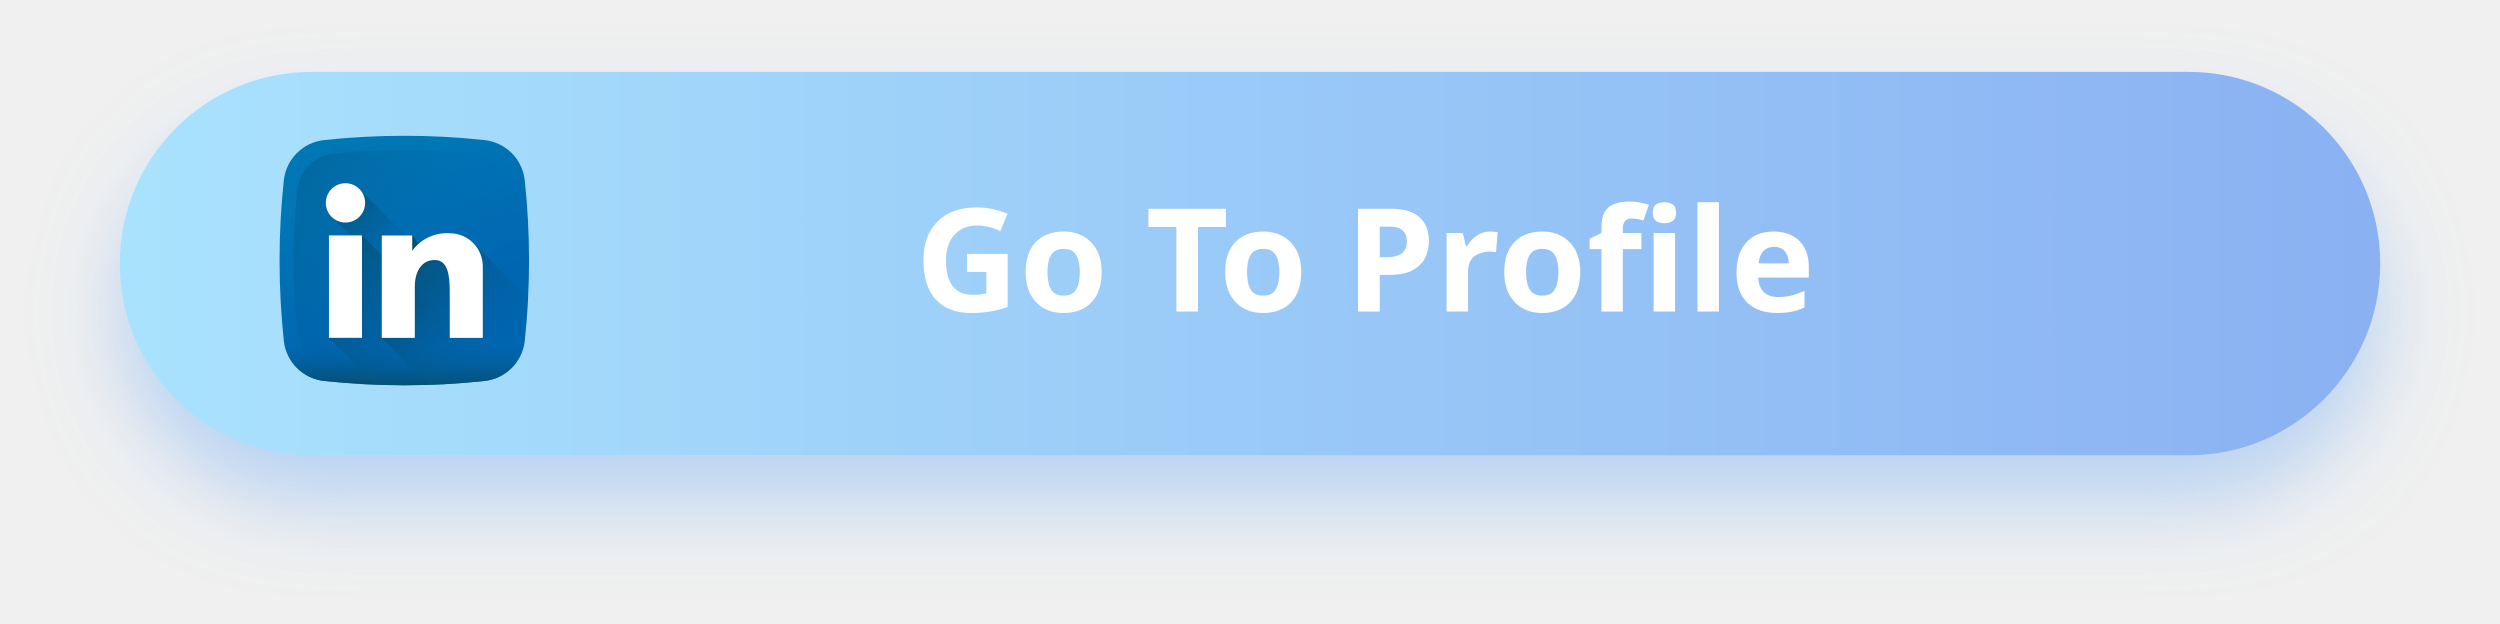
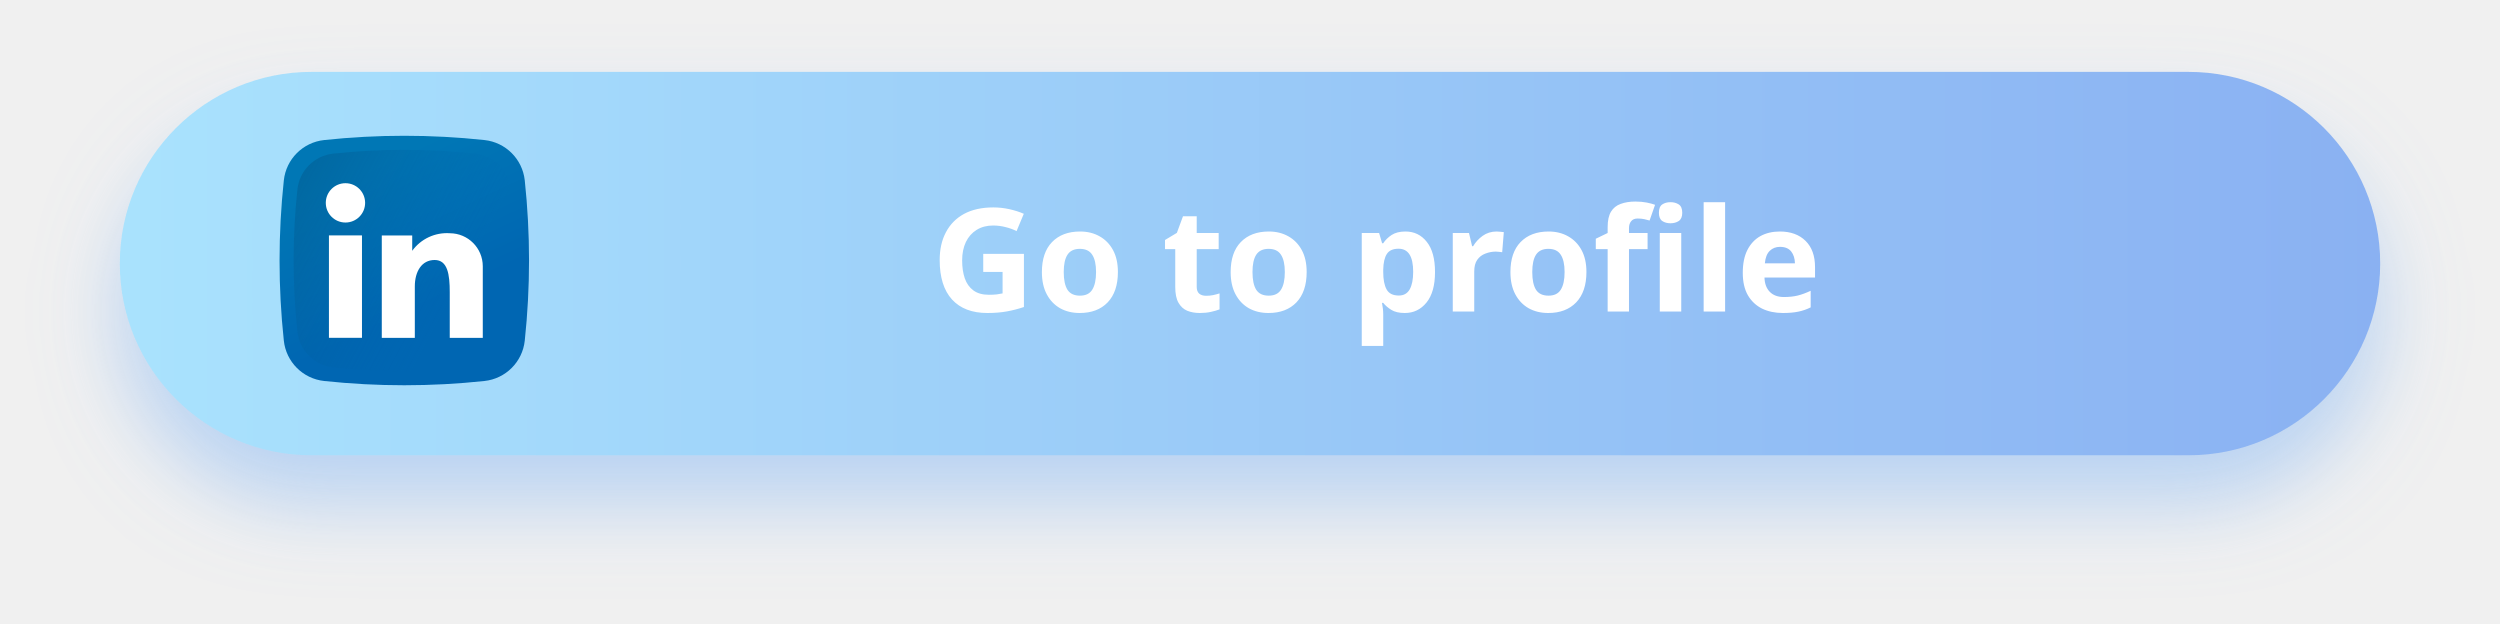
- <svg xmlns="http://www.w3.org/2000/svg" xmlns:xlink="http://www.w3.org/1999/xlink" width="313" height="78" viewBox="0 0 313 78">
+ <svg xmlns="http://www.w3.org/2000/svg" width="313" height="78" viewBox="0 0 313 78">
  <defs>
-     <linearGradient id="linear-gradient" x1="0.008" y1="0.5" x2="1" y2="0.5" gradientUnits="objectBoundingBox">
+     <linearGradient id="a" x1="0.008" y1="0.5" x2="1" y2="0.5" gradientUnits="objectBoundingBox">
      <stop offset="0" stop-color="#a9e2fd" />
      <stop offset="1" stop-color="#8ab1f2" />
    </linearGradient>
-     <filter id="Rectangle_4" x="0" y="0" width="313" height="78" filterUnits="userSpaceOnUse">
+     <filter id="b" x="0" y="0" width="313" height="78" filterUnits="userSpaceOnUse">
      <feOffset dy="6" input="SourceAlpha" />
-       <feGaussianBlur stdDeviation="5" result="blur" />
+       <feGaussianBlur stdDeviation="5" result="c" />
      <feFlood flood-color="#91bcf5" flood-opacity="0.569" />
-       <feComposite operator="in" in2="blur" />
+       <feComposite operator="in" in2="c" />
      <feComposite in="SourceGraphic" />
    </filter>
-     <linearGradient id="linear-gradient-2" x1="0.332" y1="0.141" x2="0.585" y2="0.682" gradientUnits="objectBoundingBox">
+     <linearGradient id="d" x1="0.332" y1="0.141" x2="0.585" y2="0.682" gradientUnits="objectBoundingBox">
      <stop offset="0" stop-color="#0077b5" />
      <stop offset="1" stop-color="#0066b2" />
    </linearGradient>
-     <linearGradient id="linear-gradient-3" x1="0.738" y1="0.628" x2="-0.899" y2="-0.25" gradientUnits="objectBoundingBox">
+     <linearGradient id="e" x1="0.738" y1="0.628" x2="-0.899" y2="-0.25" gradientUnits="objectBoundingBox">
      <stop offset="0" stop-color="#0066b2" stop-opacity="0" />
      <stop offset="1" stop-color="#07485e" />
    </linearGradient>
-     <linearGradient id="linear-gradient-4" x1="0.5" y1="0.059" x2="0.5" y2="1.106" xlink:href="#linear-gradient-3" />
-     <linearGradient id="linear-gradient-5" x1="0.438" y1="0.439" x2="-0.037" y2="-0.037" xlink:href="#linear-gradient-3" />
-     <linearGradient id="linear-gradient-6" x1="0.795" y1="0.804" x2="-0.29" y2="0.216" xlink:href="#linear-gradient-3" />
-     <linearGradient id="linear-gradient-7" x1="0.892" y1="0.936" x2="-0.003" y2="0.073" xlink:href="#linear-gradient-3" />
  </defs>
-   <g id="btn" transform="translate(15 9)">
-     <g transform="matrix(1, 0, 0, 1, -15, -9)" filter="url(#Rectangle_4)">
-       <rect id="Rectangle_4-2" data-name="Rectangle 4" width="283" height="48" rx="24" transform="translate(15 9)" fill="url(#linear-gradient)" />
+   <g transform="translate(15 9)">
+     <g transform="matrix(1, 0, 0, 1, -15, -9)" filter="url(#b)">
+       <rect width="283" height="48" rx="24" transform="translate(15 9)" fill="url(#a)" />
    </g>
-     <text id="Go_To_Profile" data-name="Go To Profile" transform="translate(152 30)" fill="#fff" font-size="18" font-family="Nunito-SemiBold, Nunito" font-weight="600">
-       <tspan x="-52.434" y="0">Go To Profile</tspan>
+     <text transform="translate(152 30)" fill="#fff" font-size="18" font-family="Nunito-SemiBold, Nunito" font-weight="600">
+       <tspan x="-50.4" y="0">Go to profile</tspan>
    </text>
-     <g id="linkedin" transform="translate(20 8.001)">
-       <path id="Path_11159" data-name="Path 11159" d="M25.648,30.7a94.343,94.343,0,0,1-20.061,0A5.687,5.687,0,0,1,.535,25.647a94.341,94.341,0,0,1,0-20.061A5.687,5.687,0,0,1,5.587.534a94.341,94.341,0,0,1,20.061,0A5.687,5.687,0,0,1,30.7,5.586a94.341,94.341,0,0,1,0,20.061A5.687,5.687,0,0,1,25.648,30.7Zm0,0" fill="url(#linear-gradient-2)" />
-       <path id="Path_11160" data-name="Path 11160" d="M56.076,33.792a5.047,5.047,0,0,0-4.483-4.483,83.748,83.748,0,0,0-17.8,0,5.047,5.047,0,0,0-4.483,4.483,83.746,83.746,0,0,0,0,17.8,5.047,5.047,0,0,0,4.483,4.483,83.715,83.715,0,0,0,17.8,0,5.046,5.046,0,0,0,4.483-4.483,83.714,83.714,0,0,0,0-17.8Zm0,0" transform="translate(-27.075 -27.076)" fill="url(#linear-gradient-3)" />
-       <path id="Path_11161" data-name="Path 11161" d="M7.672,409.8q.032.324.067.648a5.687,5.687,0,0,0,5.052,5.052,94.343,94.343,0,0,0,20.061,0,5.687,5.687,0,0,0,5.052-5.052q.035-.324.067-.648Zm0,0" transform="translate(-7.204 -384.805)" fill="url(#linear-gradient-4)" />
-       <path id="Path_11162" data-name="Path 11162" d="M119.469,118.44,99.313,98.283a2.462,2.462,0,1,0-3.451,3.451l20.087,20.087a5.692,5.692,0,0,0,3.521-3.381Zm0,0" transform="translate(-89.106 -91.38)" fill="url(#linear-gradient-5)" />
-       <path id="Path_11163" data-name="Path 11163" d="M105.487,204.5h-4.136v12.822l5.869,5.869a94.349,94.349,0,0,0,13.6-.467,5.671,5.671,0,0,0,2.192-.7Zm0,0" transform="translate(-95.168 -192.029)" fill="url(#linear-gradient-6)" />
-       <path id="Path_11164" data-name="Path 11164" d="M221.4,201.33a4.125,4.125,0,0,0-3.057-1.35,5.821,5.821,0,0,0-3.887,1.3l-.81-1.021h-3.811v12.822l5.887,5.887q3.482-.113,6.961-.484a5.687,5.687,0,0,0,5.052-5.052q.285-2.672.418-5.347Zm0,0" transform="translate(-197.031 -187.781)" fill="url(#linear-gradient-7)" />
-       <g id="Group_5072" data-name="Group 5072" transform="translate(5.789 5.936)">
-         <path id="Path_11165" data-name="Path 11165" d="M101.355,204.5h4.136v12.822h-4.136Zm0,0" transform="translate(-100.961 -197.965)" fill="#fff" />
-         <path id="Path_11166" data-name="Path 11166" d="M218.341,199.98a5.368,5.368,0,0,0-4.7,2.2v-1.921h-3.811v12.822h4.136v-6.441c0-1.861.857-3.309,2.482-3.309s1.891,1.8,1.891,4.018v5.731h4.136v-8.962a4.136,4.136,0,0,0-4.136-4.136Zm0,0" transform="translate(-202.82 -193.717)" fill="#fff" />
-         <path id="Path_11167" data-name="Path 11167" d="M99.818,99.779a2.462,2.462,0,1,1-2.462-2.462A2.462,2.462,0,0,1,99.818,99.779Zm0,0" transform="translate(-94.894 -97.317)" fill="#fff" />
-       </g>
-     </g>
+     <path d="M25.648,30.7a94.343,94.343,0,0,1-20.061,0A5.687,5.687,0,0,1,.535,25.647a94.341,94.341,0,0,1,0-20.061A5.687,5.687,0,0,1,5.587.534a94.341,94.341,0,0,1,20.061,0A5.687,5.687,0,0,1,30.7,5.586a94.341,94.341,0,0,1,0,20.061A5.687,5.687,0,0,1,25.648,30.7Zm0,0" transform="translate(20 8)" fill="url(#d)" />
+     <path d="M56.076,33.792a5.047,5.047,0,0,0-4.483-4.483,83.748,83.748,0,0,0-17.8,0,5.047,5.047,0,0,0-4.483,4.483,83.746,83.746,0,0,0,0,17.8,5.047,5.047,0,0,0,4.483,4.483,83.715,83.715,0,0,0,17.8,0,5.046,5.046,0,0,0,4.483-4.483,83.714,83.714,0,0,0,0-17.8Zm0,0" transform="translate(-7.074 -19.075)" fill="url(#e)" />
+     <path d="M101.355,204.5h4.136v12.822h-4.136Zm0,0" transform="translate(-75.172 -184.028)" fill="#fff" />
+     <path d="M218.341,199.98a5.368,5.368,0,0,0-4.7,2.2v-1.921h-3.811v12.822h4.136v-6.441c0-1.861.857-3.309,2.482-3.309s1.891,1.8,1.891,4.018v5.731h4.136v-8.962a4.136,4.136,0,0,0-4.136-4.136Zm0,0" transform="translate(-177.031 -179.78)" fill="#fff" />
+     <path d="M99.818,99.779a2.462,2.462,0,1,1-2.462-2.462A2.462,2.462,0,0,1,99.818,99.779Zm0,0" transform="translate(-69.105 -83.38)" fill="#fff" />
  </g>
</svg>
